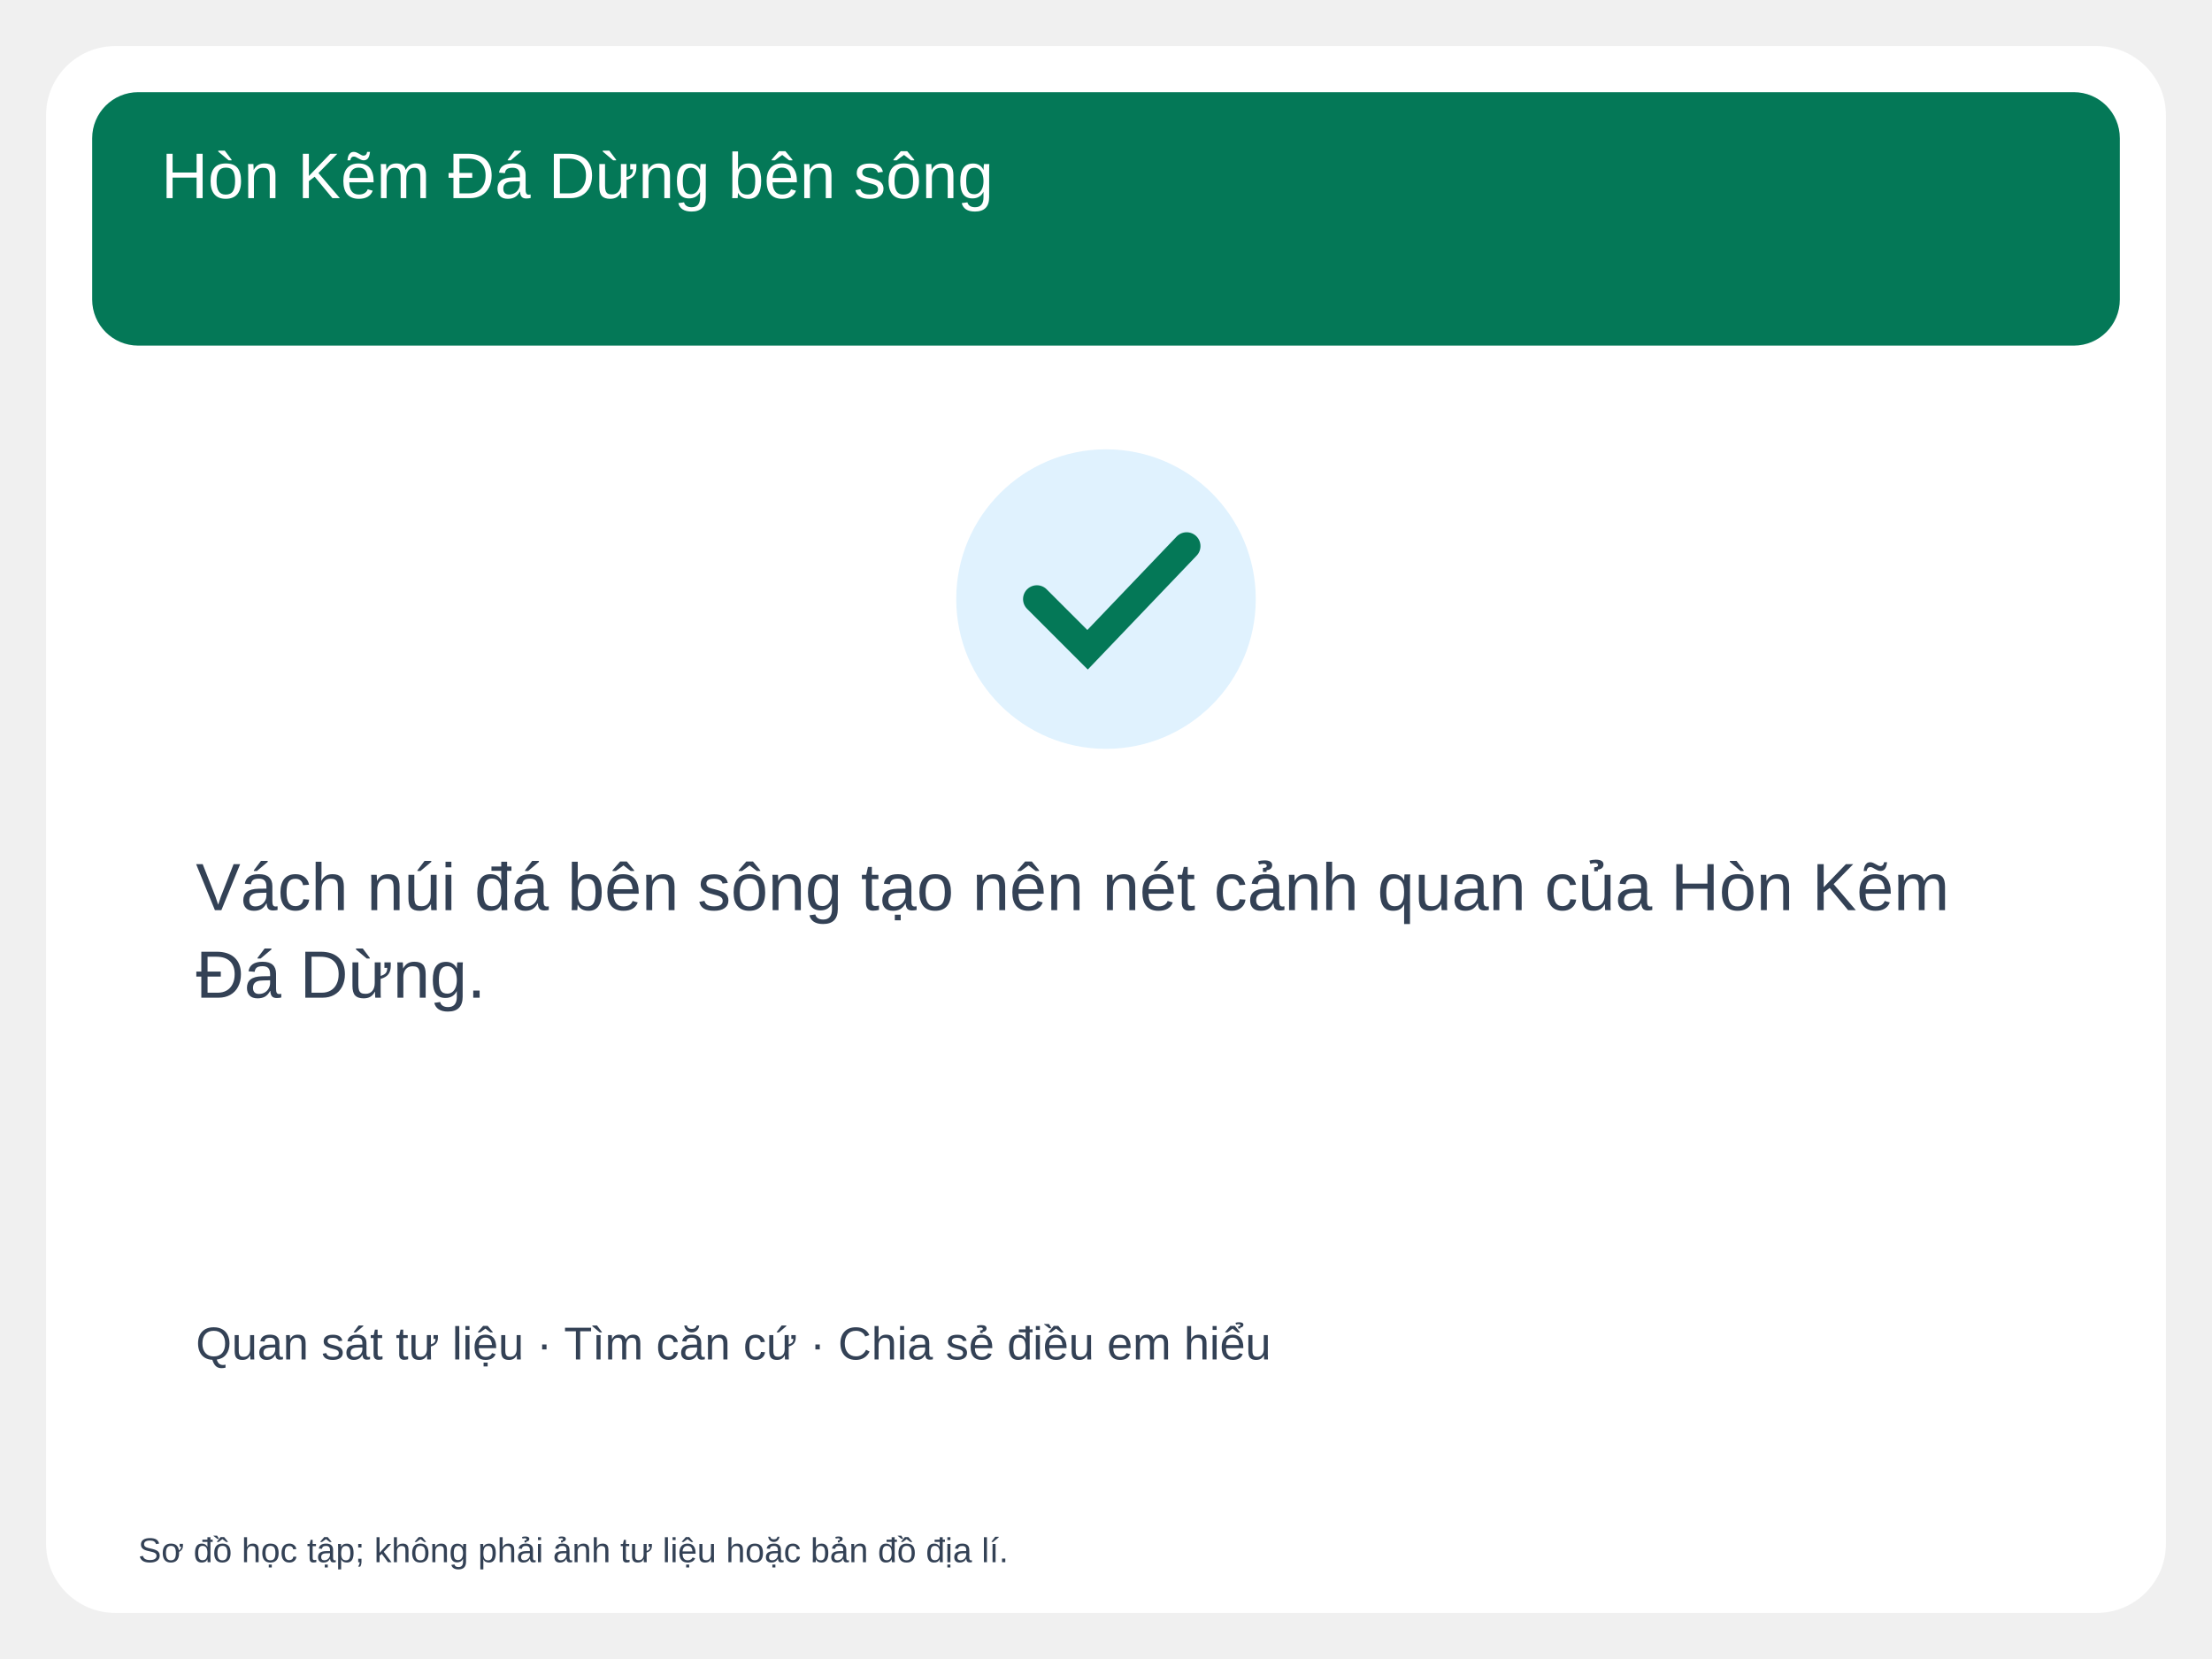
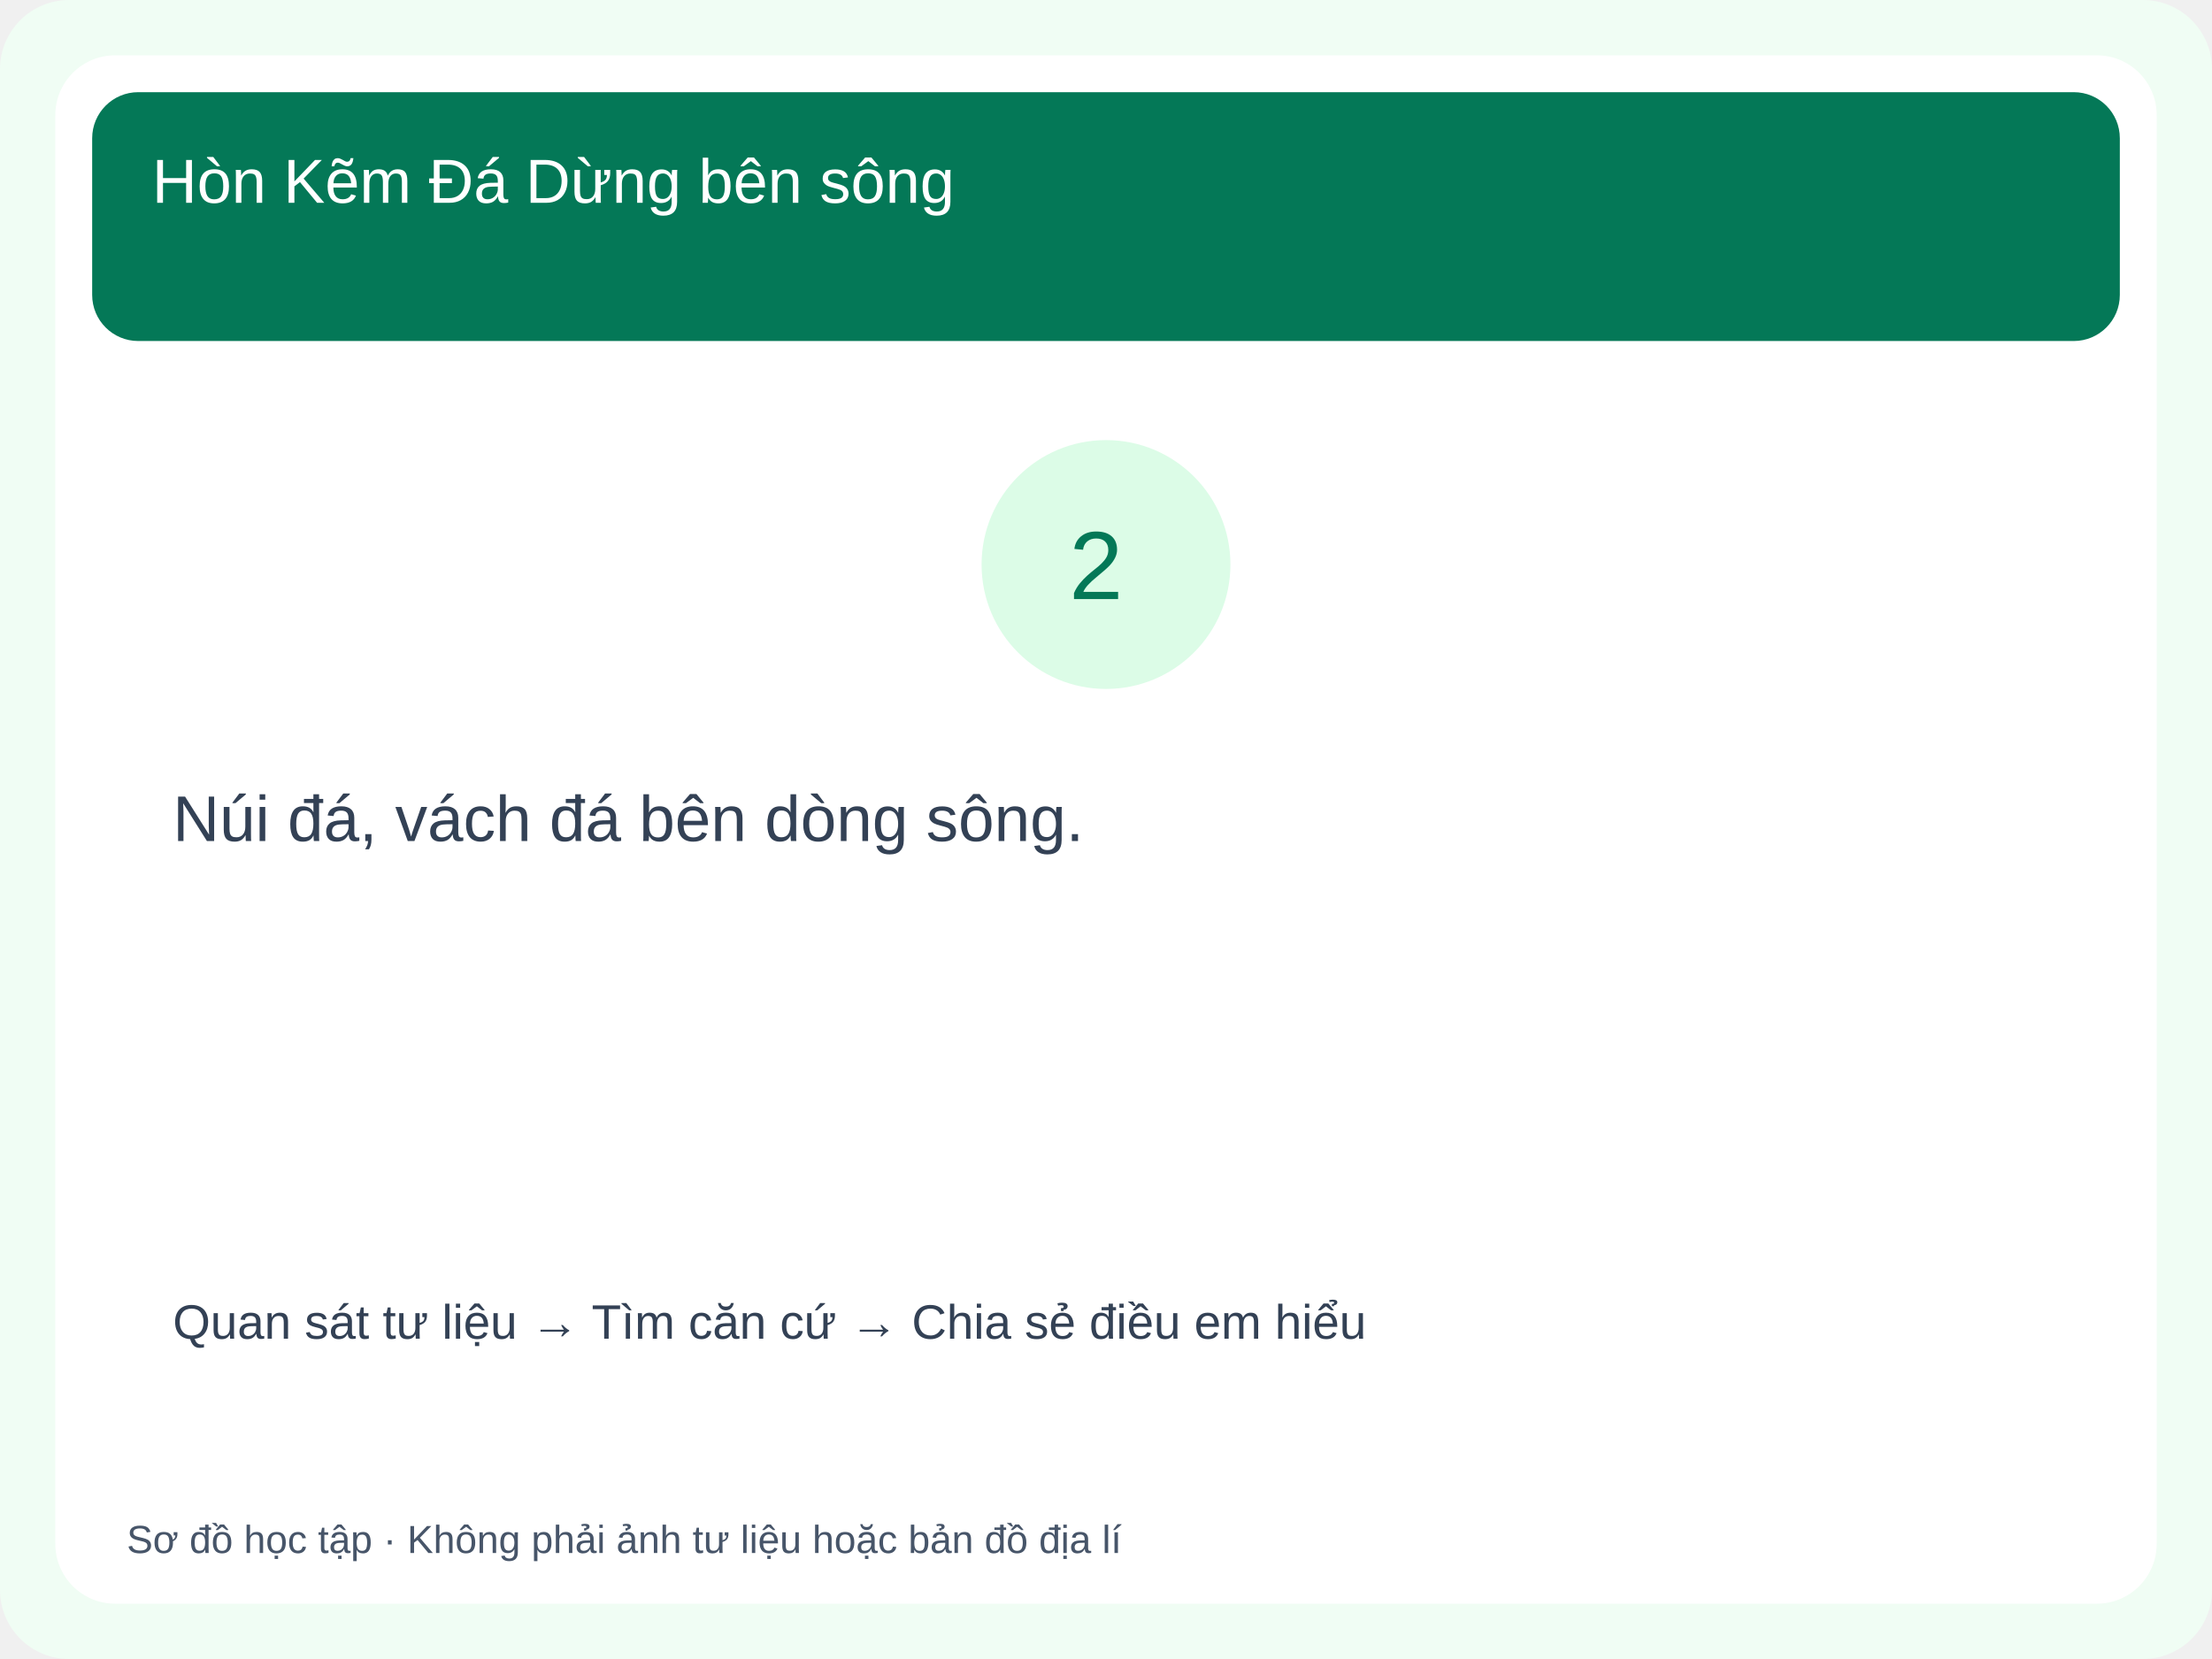
<svg xmlns="http://www.w3.org/2000/svg" viewBox="0 0 960 720">
+   <rect width="960" height="720" rx="30" fill="#f0fdf4" />
  <g font-family="Arial,sans-serif">
-     <rect x="20" y="20" width="920" height="680" rx="30" fill="white" />
-     <rect x="40" y="40" width="880" height="110" rx="20" fill="#047857" />
-     <text x="70" y="86" font-size="28" fill="white">Hòn Kẽm Đá Dừng bên sông</text>
-     <circle cx="480" cy="260" r="65" fill="#e0f2fe" />
-     <path d="M450 260l22 22 43-45" fill="none" stroke="#047857" stroke-width="12" stroke-linecap="round" />
-     <text x="85" y="395" font-size="29" fill="#334155">Vách núi đá bên sông tạo nên nét cảnh quan của Hòn Kẽm</text>
-     <text x="85" y="433" font-size="29" fill="#334155">Đá Dừng.</text>
-     <text x="85" y="590" font-size="20" fill="#334155">Quan sát tư liệu · Tìm căn cứ · Chia sẻ điều em hiểu</text>
-     <text x="60" y="678" font-size="15" fill="#334155">Sơ đồ học tập; không phải ảnh tư liệu hoặc bản đồ địa lí.</text>
+     <rect x="24" y="24" width="912" height="672" rx="26" fill="white" />
+     <rect x="40" y="40" width="880" height="108" rx="20" fill="#047857" />
+     <text x="66" y="88" font-size="27" fill="white">Hòn Kẽm Đá Dừng bên sông</text>
+     <circle cx="480" cy="245" r="54" fill="#dcfce7" />
+     <text x="464" y="260" font-size="42" fill="#047857">2</text>
+     <text x="75" y="365" font-size="28" fill="#334155">Núi đá, vách đá bên dòng sông.</text>
+     <text x="75" y="581" font-size="21" fill="#334155">Quan sát tư liệu → Tìm căn cứ → Chia sẻ điều em hiểu</text>
+     <text x="55" y="674" font-size="17" fill="#475569">Sơ đồ học tập · Không phải ảnh tư liệu hoặc bản đồ địa lí</text>
  </g>
</svg>
